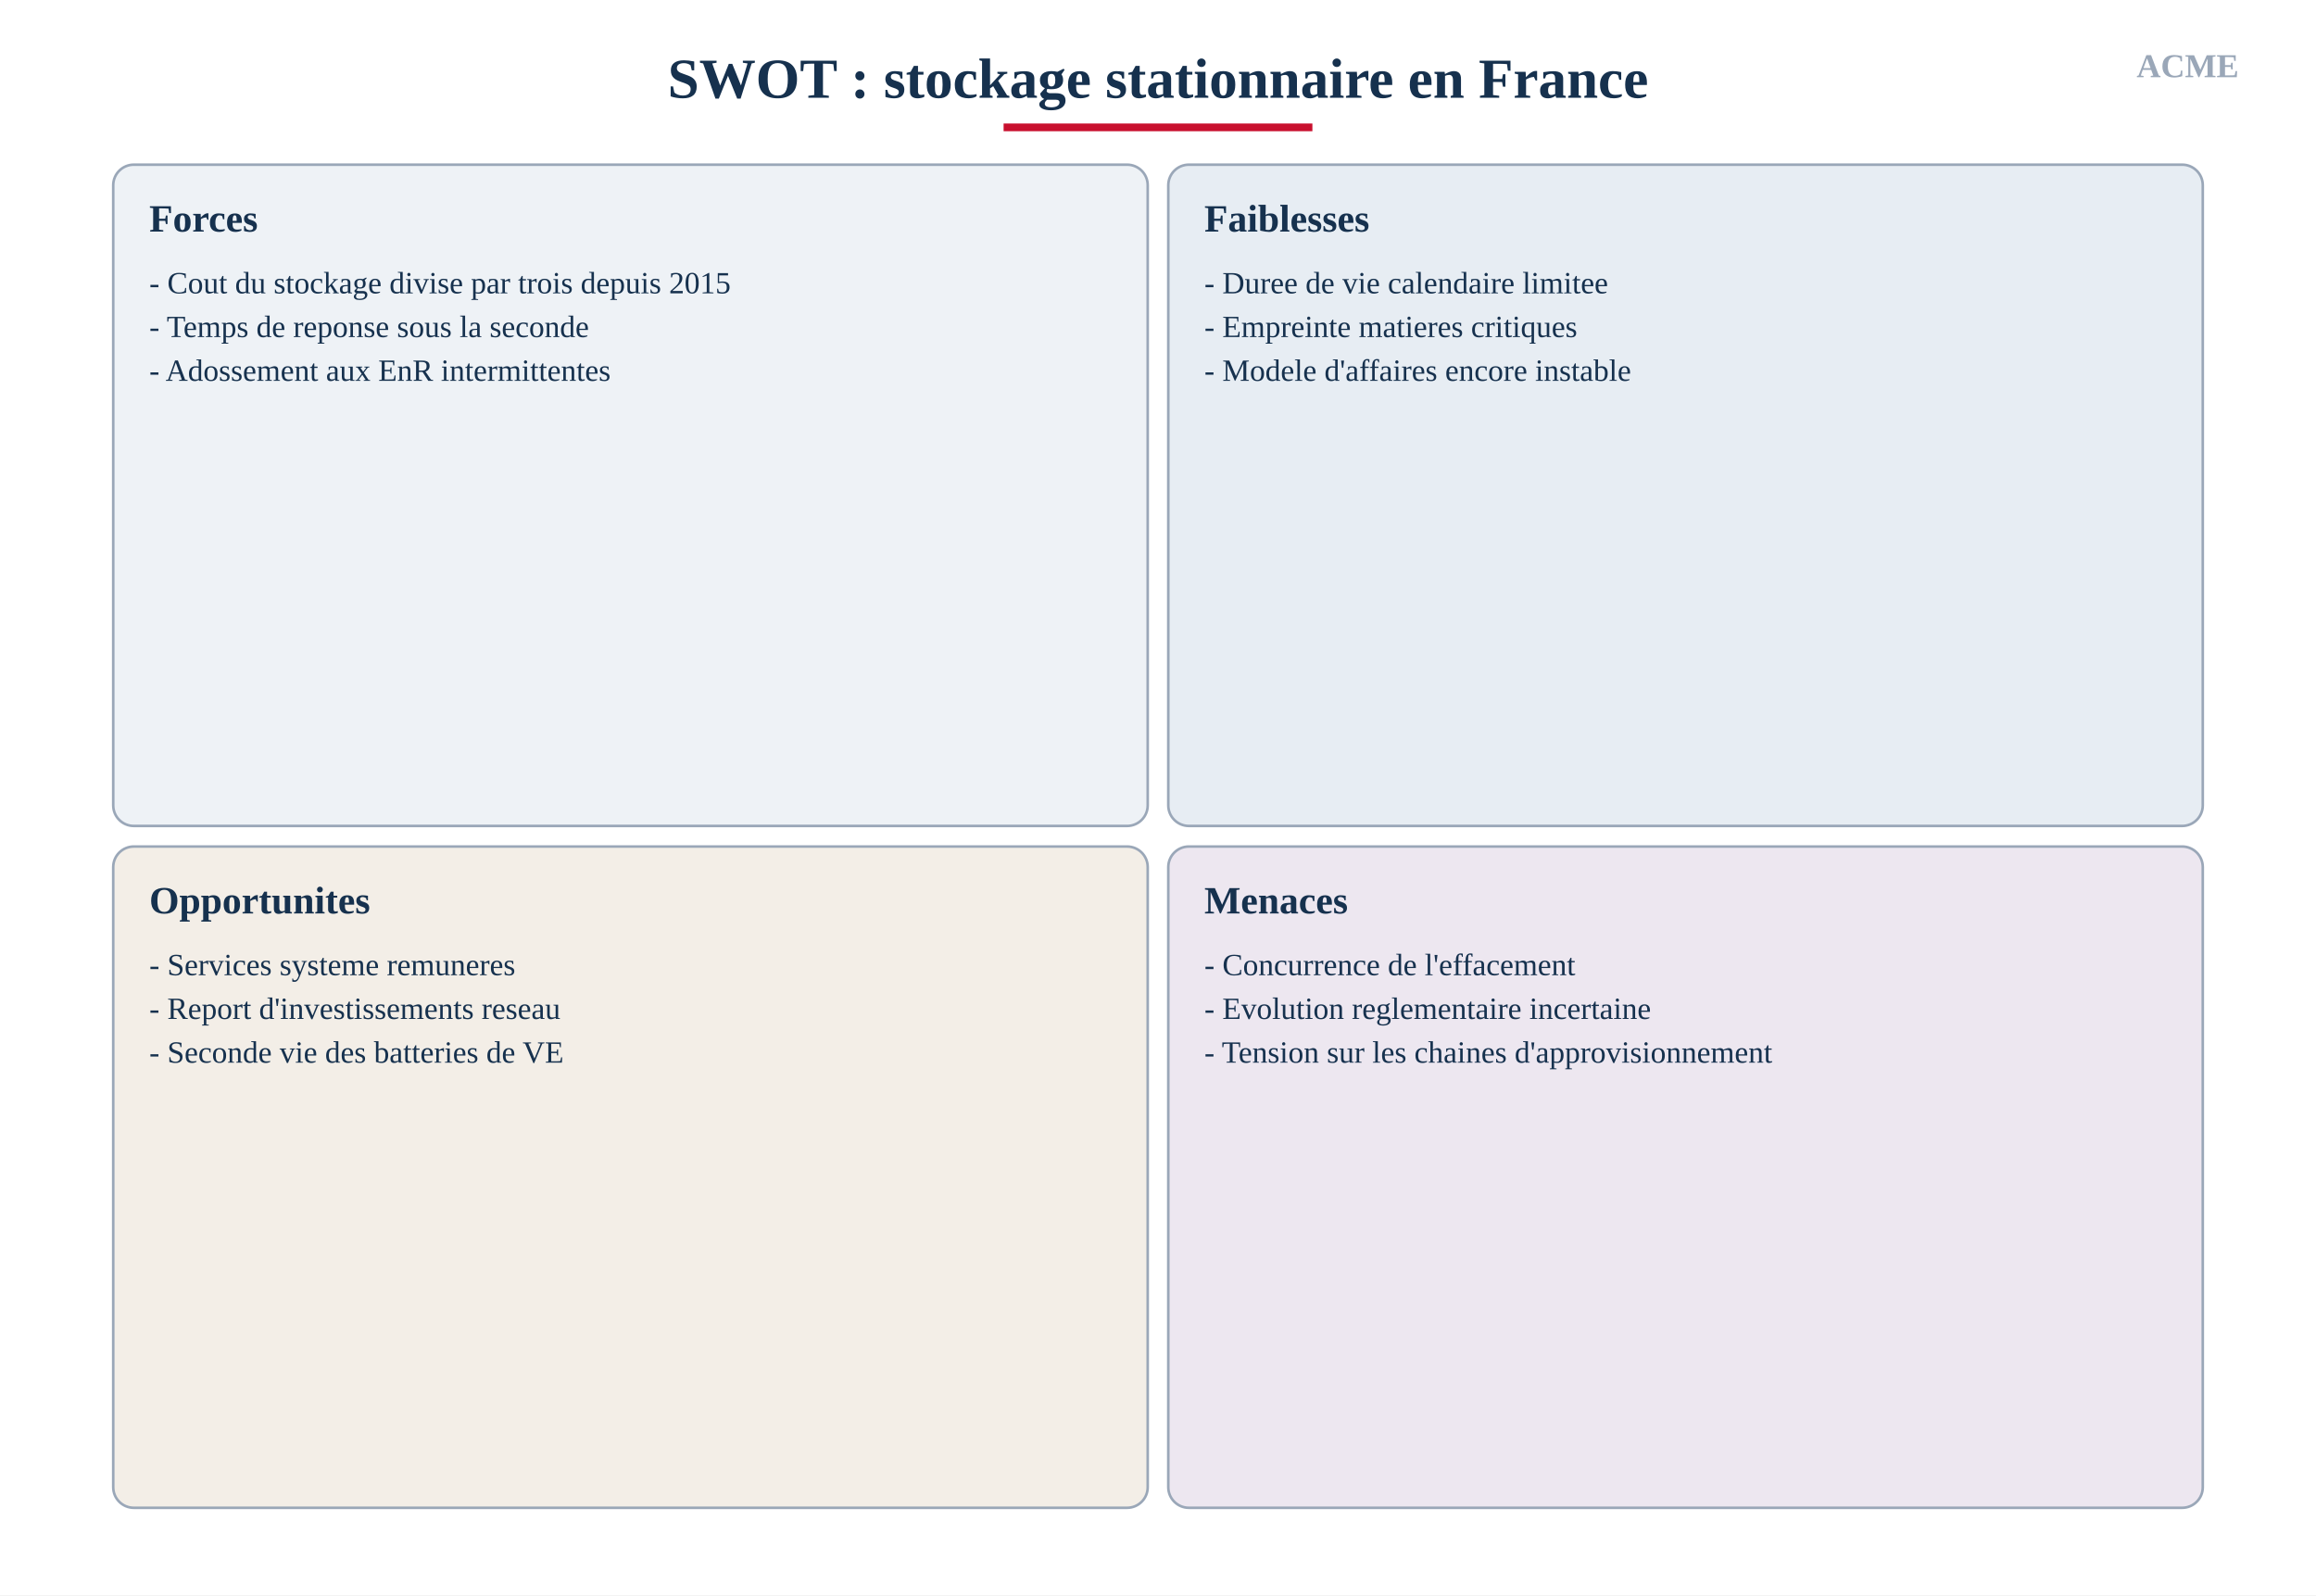
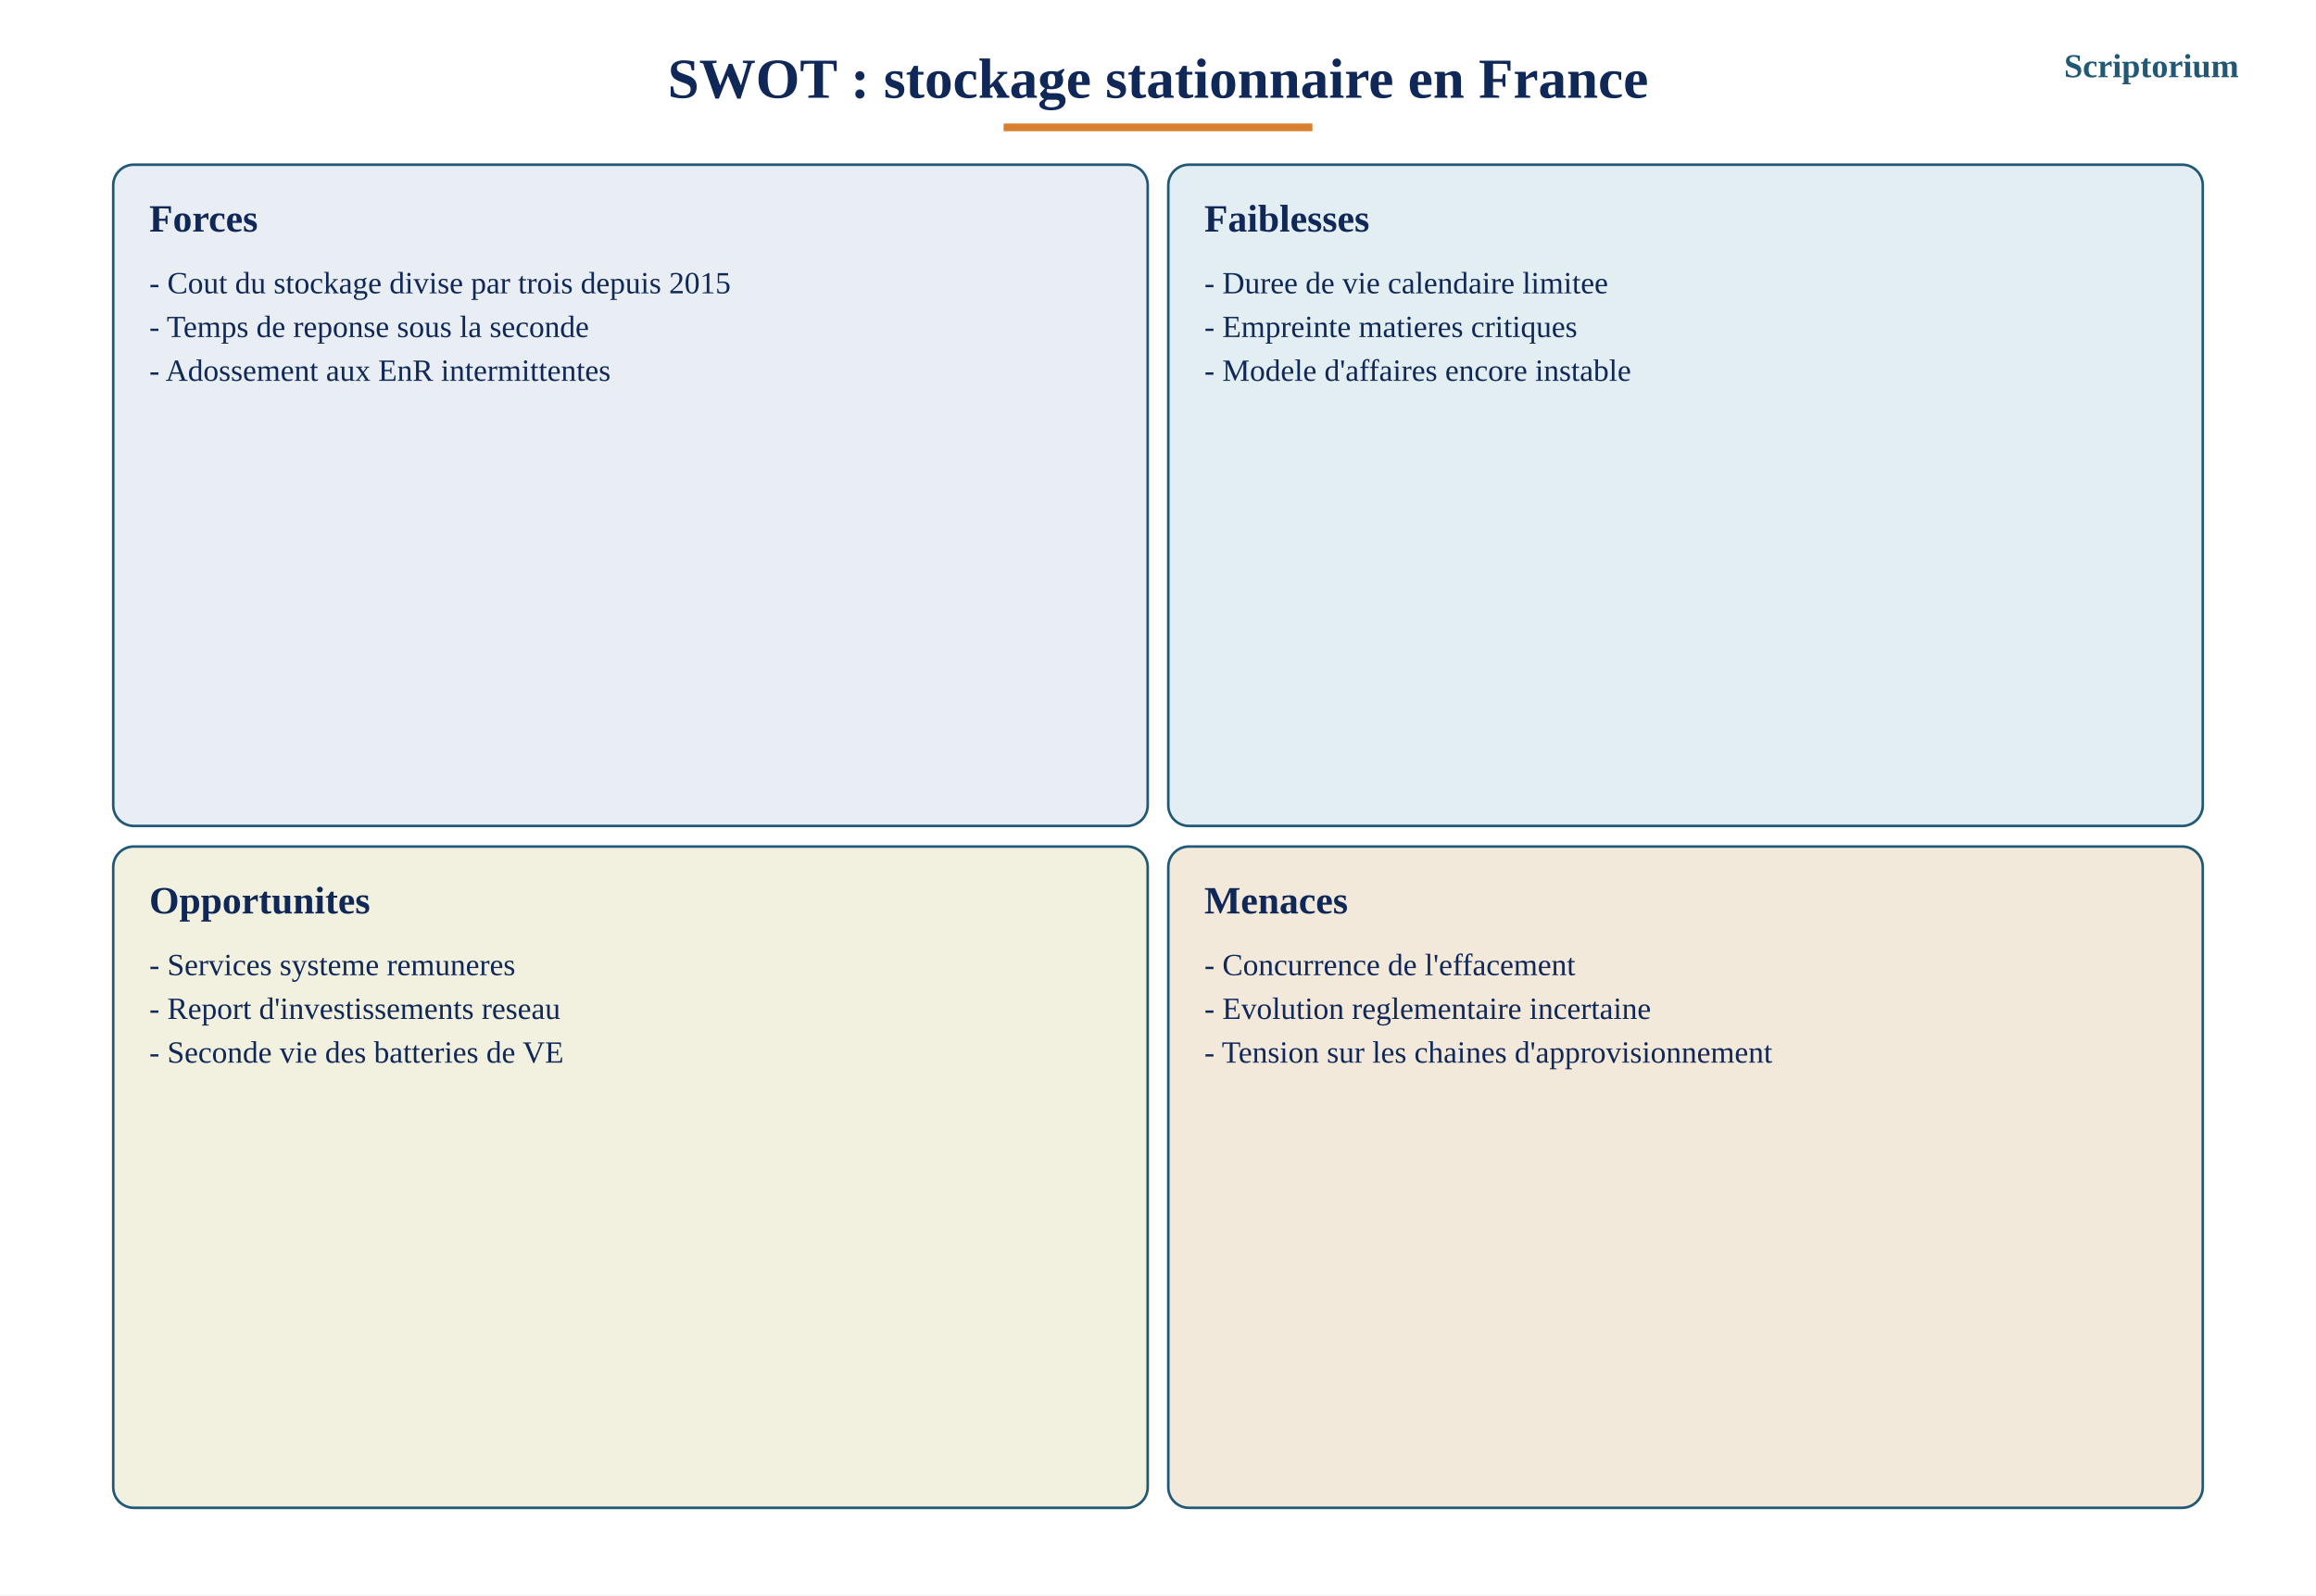
<svg xmlns="http://www.w3.org/2000/svg" viewBox="0 0 900 620" width="900" height="620">
  <rect width="900" height="620" fill="#FFFFFF" />
-   <text x="450.0" y="38" font-family="Georgia, 'Times New Roman', serif" font-size="22" fill="#16314E" text-anchor="middle" font-weight="700">SWOT : stockage stationnaire en France</text>
-   <rect x="390" y="48" width="120" height="3" fill="#C8102E" />
-   <text x="870" y="30" font-family="Georgia, 'Times New Roman', serif" font-size="13" fill="#9AA7B8" text-anchor="end" font-weight="700">ACME</text>
-   <rect x="44" y="64" width="402.0" height="257.0" rx="8" fill="#EEF2F6" stroke="#9AA7B8" stroke-width="1" />
-   <text x="58" y="90" font-family="Georgia, 'Times New Roman', serif" font-size="15" fill="#16314E" text-anchor="start" font-weight="700">Forces</text>
-   <text x="58" y="114" font-family="Georgia, 'Times New Roman', serif" font-size="12" fill="#16314E" text-anchor="start">- Cout du stockage divise par trois depuis 2015</text>
-   <text x="58" y="131" font-family="Georgia, 'Times New Roman', serif" font-size="12" fill="#16314E" text-anchor="start">- Temps de reponse sous la seconde</text>
-   <text x="58" y="148" font-family="Georgia, 'Times New Roman', serif" font-size="12" fill="#16314E" text-anchor="start">- Adossement aux EnR intermittentes</text>
-   <rect x="454.0" y="64" width="402.0" height="257.0" rx="8" fill="#E7EDF3" stroke="#9AA7B8" stroke-width="1" />
-   <text x="468.0" y="90" font-family="Georgia, 'Times New Roman', serif" font-size="15" fill="#16314E" text-anchor="start" font-weight="700">Faiblesses</text>
-   <text x="468.0" y="114" font-family="Georgia, 'Times New Roman', serif" font-size="12" fill="#16314E" text-anchor="start">- Duree de vie calendaire limitee</text>
-   <text x="468.0" y="131" font-family="Georgia, 'Times New Roman', serif" font-size="12" fill="#16314E" text-anchor="start">- Empreinte matieres critiques</text>
-   <text x="468.0" y="148" font-family="Georgia, 'Times New Roman', serif" font-size="12" fill="#16314E" text-anchor="start">- Modele d'affaires encore instable</text>
-   <rect x="44" y="329.0" width="402.0" height="257.0" rx="8" fill="#F3EEE7" stroke="#9AA7B8" stroke-width="1" />
-   <text x="58" y="355.0" font-family="Georgia, 'Times New Roman', serif" font-size="15" fill="#16314E" text-anchor="start" font-weight="700">Opportunites</text>
-   <text x="58" y="379.0" font-family="Georgia, 'Times New Roman', serif" font-size="12" fill="#16314E" text-anchor="start">- Services systeme remuneres</text>
-   <text x="58" y="396.0" font-family="Georgia, 'Times New Roman', serif" font-size="12" fill="#16314E" text-anchor="start">- Report d'investissements reseau</text>
-   <text x="58" y="413.0" font-family="Georgia, 'Times New Roman', serif" font-size="12" fill="#16314E" text-anchor="start">- Seconde vie des batteries de VE</text>
-   <rect x="454.0" y="329.0" width="402.0" height="257.0" rx="8" fill="#EDE7F0" stroke="#9AA7B8" stroke-width="1" />
-   <text x="468.0" y="355.0" font-family="Georgia, 'Times New Roman', serif" font-size="15" fill="#16314E" text-anchor="start" font-weight="700">Menaces</text>
-   <text x="468.0" y="379.0" font-family="Georgia, 'Times New Roman', serif" font-size="12" fill="#16314E" text-anchor="start">- Concurrence de l'effacement</text>
-   <text x="468.0" y="396.0" font-family="Georgia, 'Times New Roman', serif" font-size="12" fill="#16314E" text-anchor="start">- Evolution reglementaire incertaine</text>
-   <text x="468.0" y="413.0" font-family="Georgia, 'Times New Roman', serif" font-size="12" fill="#16314E" text-anchor="start">- Tension sur les chaines d'approvisionnement</text>
+   <text x="450.0" y="38" font-family="Georgia, 'Times New Roman', serif" font-size="22" fill="#102857" text-anchor="middle" font-weight="700">SWOT : stockage stationnaire en France</text>
+   <rect x="390" y="48" width="120" height="3" fill="#D97F30" />
+   <text x="870" y="30" font-family="Georgia, 'Times New Roman', serif" font-size="13" fill="#215876" text-anchor="end" font-weight="700">Scriptorium</text>
+   <rect x="44" y="64" width="402.0" height="257.0" rx="8" fill="#E9EDF4" stroke="#215876" stroke-width="1" />
+   <text x="58" y="90" font-family="Georgia, 'Times New Roman', serif" font-size="15" fill="#102857" text-anchor="start" font-weight="700">Forces</text>
+   <text x="58" y="114" font-family="Georgia, 'Times New Roman', serif" font-size="12" fill="#102857" text-anchor="start">- Cout du stockage divise par trois depuis 2015</text>
+   <text x="58" y="131" font-family="Georgia, 'Times New Roman', serif" font-size="12" fill="#102857" text-anchor="start">- Temps de reponse sous la seconde</text>
+   <text x="58" y="148" font-family="Georgia, 'Times New Roman', serif" font-size="12" fill="#102857" text-anchor="start">- Adossement aux EnR intermittentes</text>
+   <rect x="454.0" y="64" width="402.0" height="257.0" rx="8" fill="#E3EEF2" stroke="#215876" stroke-width="1" />
+   <text x="468.0" y="90" font-family="Georgia, 'Times New Roman', serif" font-size="15" fill="#102857" text-anchor="start" font-weight="700">Faiblesses</text>
+   <text x="468.0" y="114" font-family="Georgia, 'Times New Roman', serif" font-size="12" fill="#102857" text-anchor="start">- Duree de vie calendaire limitee</text>
+   <text x="468.0" y="131" font-family="Georgia, 'Times New Roman', serif" font-size="12" fill="#102857" text-anchor="start">- Empreinte matieres critiques</text>
+   <text x="468.0" y="148" font-family="Georgia, 'Times New Roman', serif" font-size="12" fill="#102857" text-anchor="start">- Modele d'affaires encore instable</text>
+   <rect x="44" y="329.0" width="402.0" height="257.0" rx="8" fill="#F2F1DF" stroke="#215876" stroke-width="1" />
+   <text x="58" y="355.0" font-family="Georgia, 'Times New Roman', serif" font-size="15" fill="#102857" text-anchor="start" font-weight="700">Opportunites</text>
+   <text x="58" y="379.0" font-family="Georgia, 'Times New Roman', serif" font-size="12" fill="#102857" text-anchor="start">- Services systeme remuneres</text>
+   <text x="58" y="396.0" font-family="Georgia, 'Times New Roman', serif" font-size="12" fill="#102857" text-anchor="start">- Report d'investissements reseau</text>
+   <text x="58" y="413.0" font-family="Georgia, 'Times New Roman', serif" font-size="12" fill="#102857" text-anchor="start">- Seconde vie des batteries de VE</text>
+   <rect x="454.0" y="329.0" width="402.0" height="257.0" rx="8" fill="#F3E9DB" stroke="#215876" stroke-width="1" />
+   <text x="468.0" y="355.0" font-family="Georgia, 'Times New Roman', serif" font-size="15" fill="#102857" text-anchor="start" font-weight="700">Menaces</text>
+   <text x="468.0" y="379.0" font-family="Georgia, 'Times New Roman', serif" font-size="12" fill="#102857" text-anchor="start">- Concurrence de l'effacement</text>
+   <text x="468.0" y="396.0" font-family="Georgia, 'Times New Roman', serif" font-size="12" fill="#102857" text-anchor="start">- Evolution reglementaire incertaine</text>
+   <text x="468.0" y="413.0" font-family="Georgia, 'Times New Roman', serif" font-size="12" fill="#102857" text-anchor="start">- Tension sur les chaines d'approvisionnement</text>
</svg>
